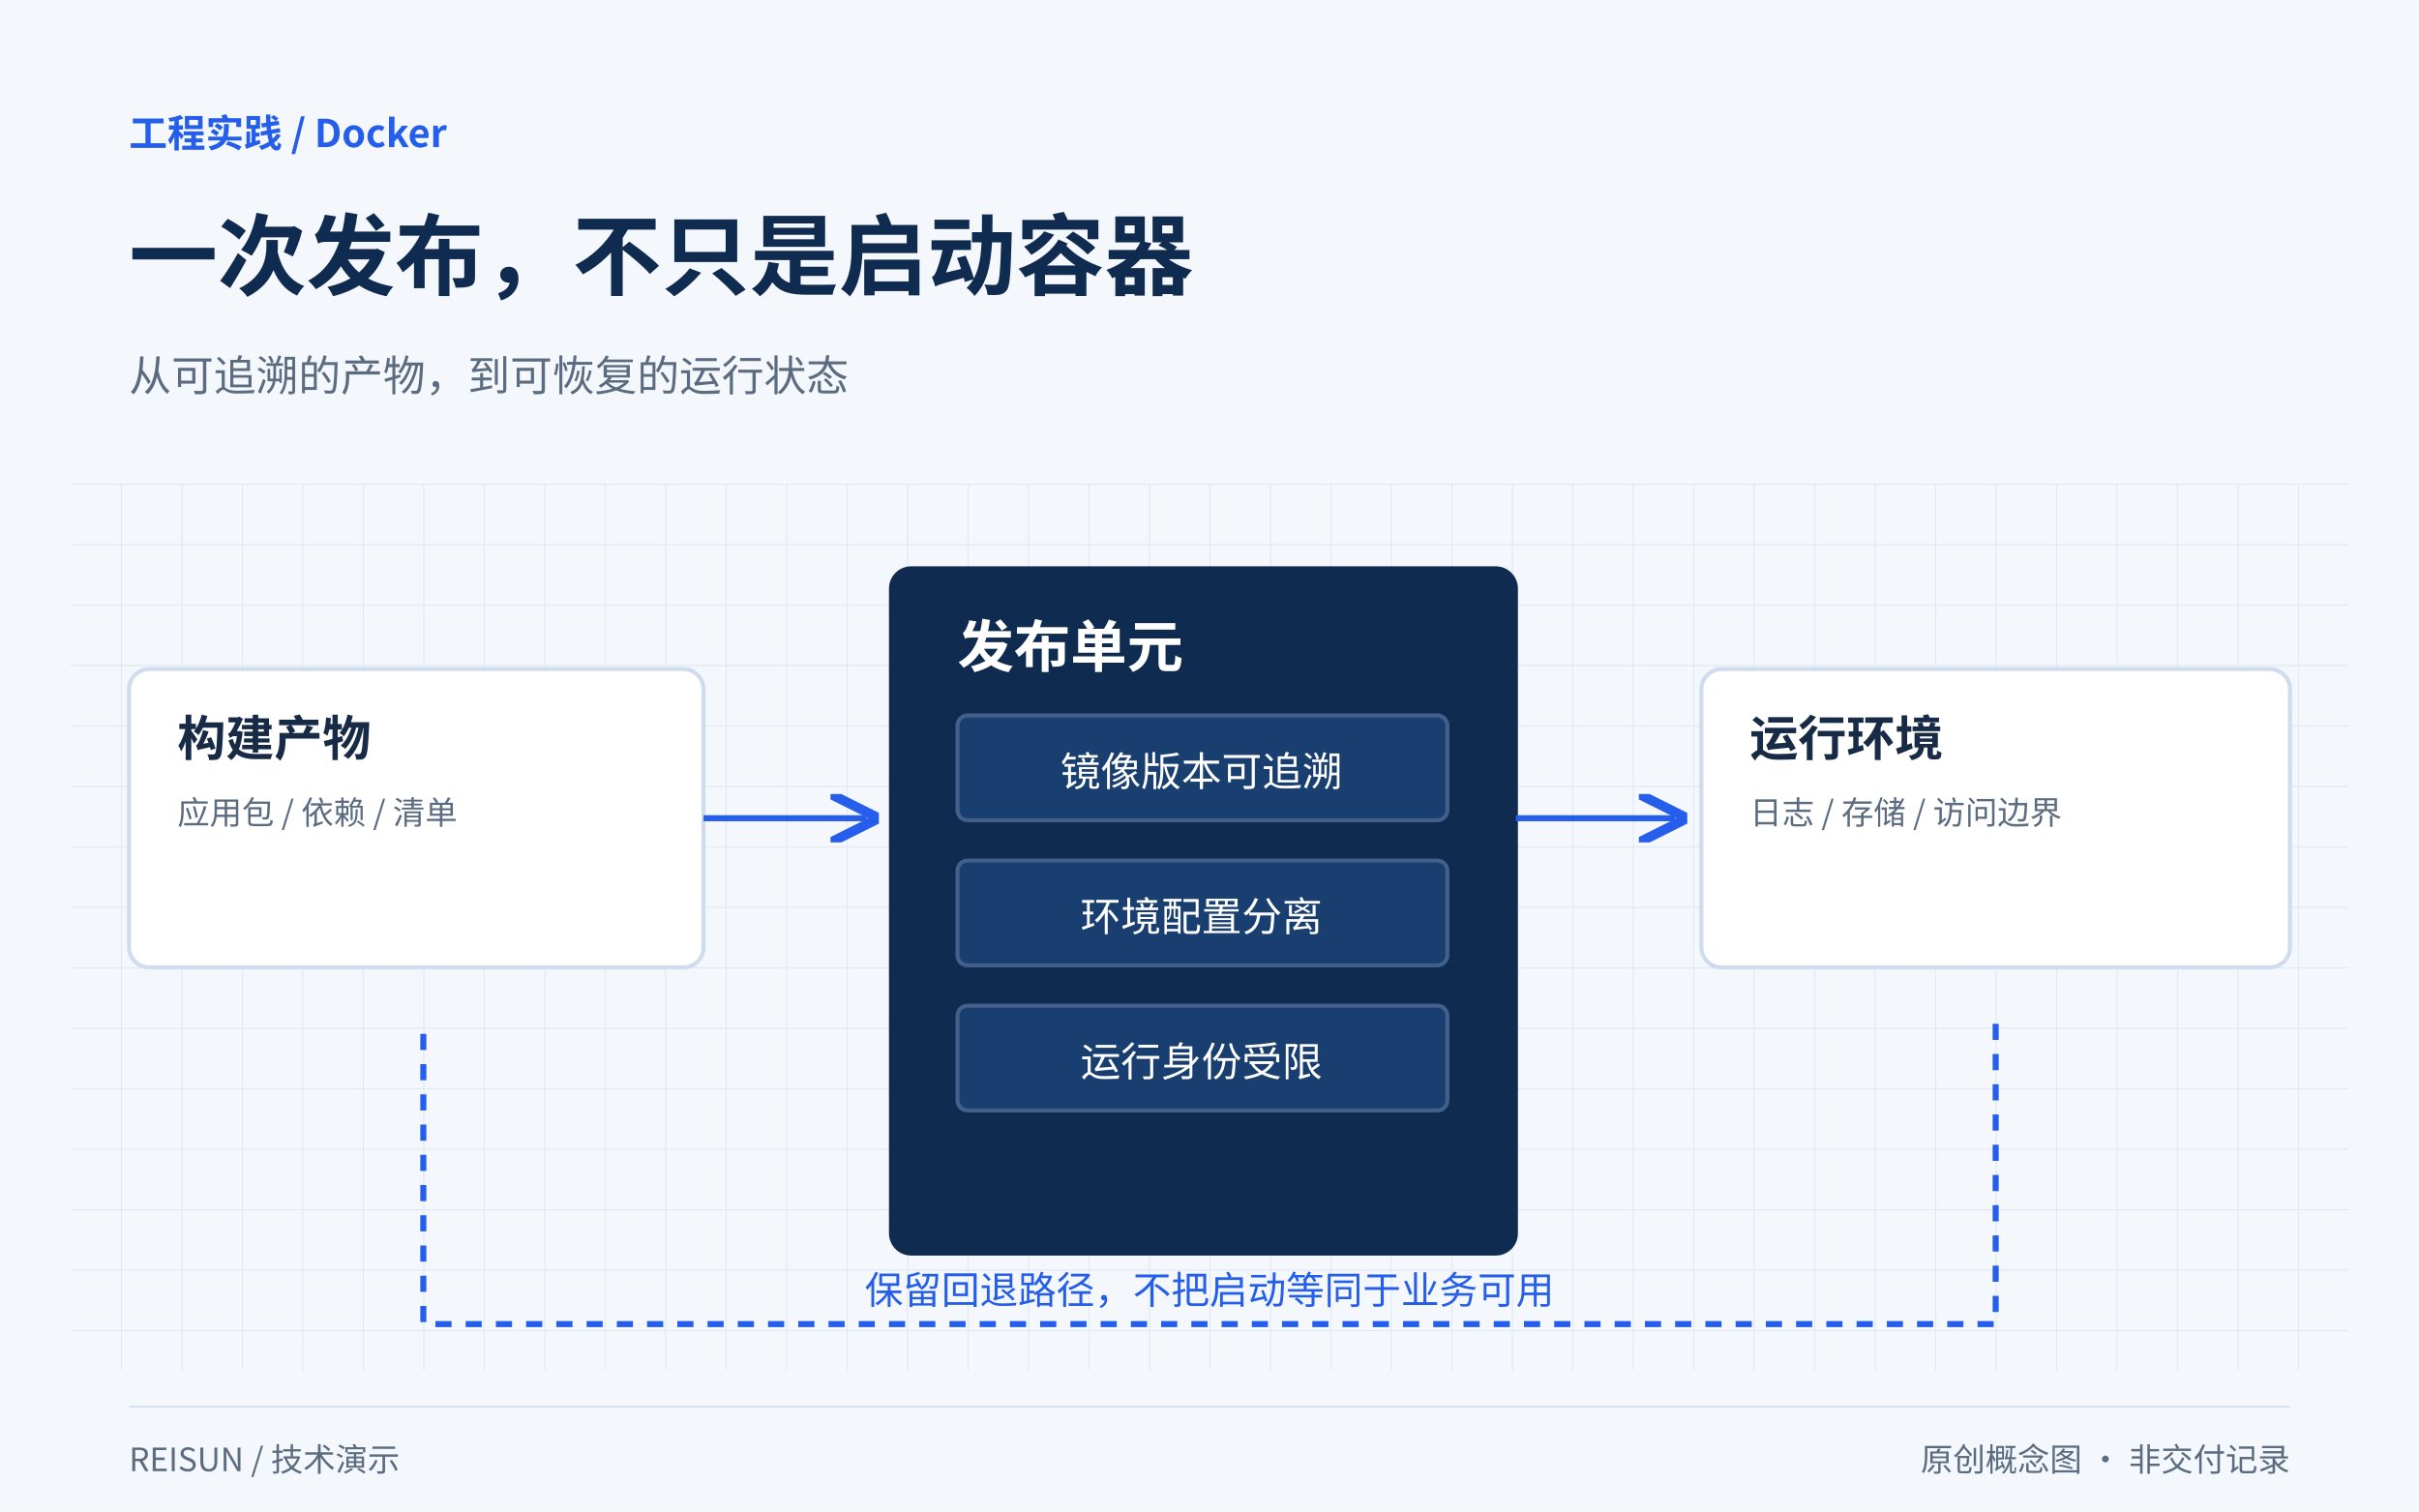
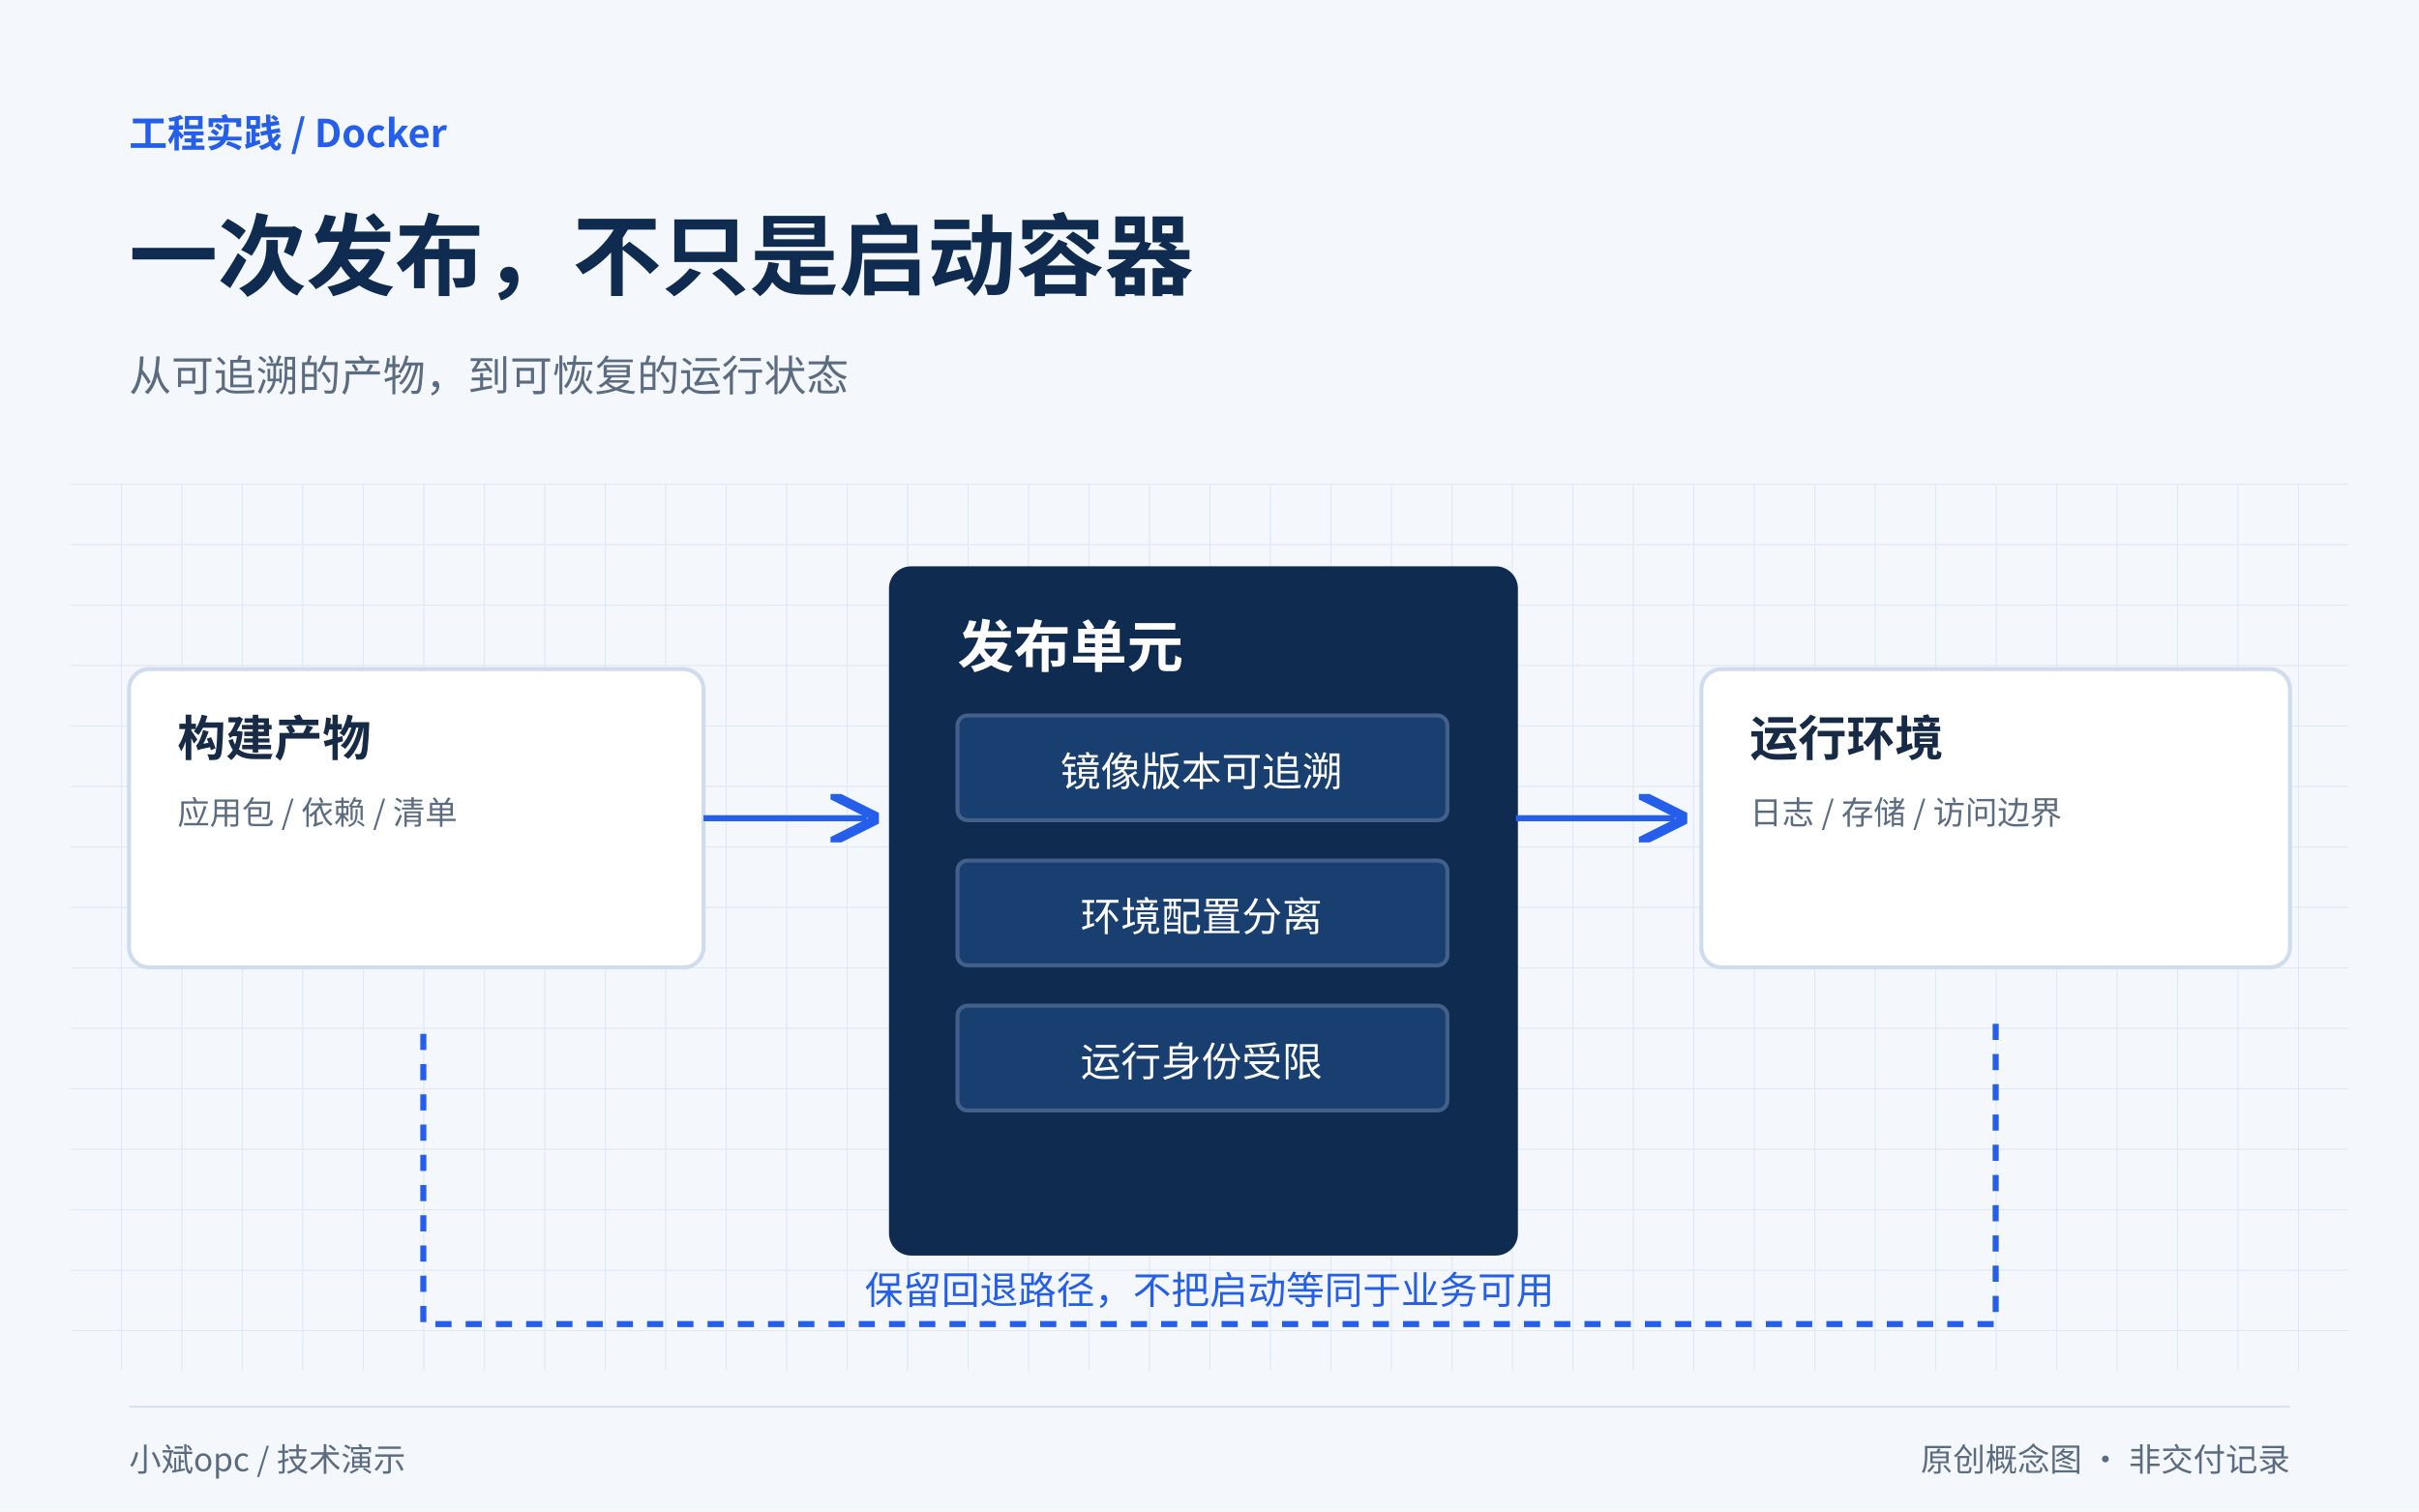
<svg xmlns="http://www.w3.org/2000/svg" width="1200" height="750" viewBox="0 0 1200 750" role="img" aria-labelledby="title desc">
  <defs>
    <pattern id="grid" width="30" height="30" patternUnits="userSpaceOnUse">
      <path d="M30 0H0V30" fill="none" stroke="#DFE8F5" stroke-width="1" />
    </pattern>
    <marker id="arrow" markerWidth="8" markerHeight="8" refX="6" refY="4" orient="auto-start-reverse">
      <path d="M0 0L8 4L0 8" fill="none" stroke="#245EEA" stroke-width="1.6" />
    </marker>
  </defs>
  <rect width="1200" height="750" fill="#F4F7FB" />
  <rect x="35" y="240" width="1130" height="440" fill="url(#grid)" />
  <g font-family="Microsoft YaHei, Noto Sans CJK SC, Arial, sans-serif">
    <text x="64" y="73" fill="#245EEA" font-size="19" font-weight="600" text-anchor="start">工程实践 / Docker</text>
    <text x="64" y="143" fill="#102B50" font-size="44" font-weight="600" text-anchor="start">一次发布，不只是启动容器</text>
    <text x="64" y="194" fill="#5B6B80" font-size="21" font-weight="400" text-anchor="start">从可追溯的产物，到可恢复的运行状态</text>
    <rect x="64" y="332" width="285" height="148" rx="10" fill="white" stroke="#CEDCEE" stroke-width="2" />
    <text x="88" y="375" fill="#172B46" font-size="24" font-weight="600" text-anchor="start">构建产物</text>
    <text x="88" y="409" fill="#5B6B80" font-size="16" font-weight="400" text-anchor="start">应用包 / 依赖 / 清单</text>
    <path d="M349 406H430V406" fill="none" stroke="#245EEA" stroke-width="3" marker-end="url(#arrow)" />
    <rect x="442" y="282" width="310" height="340" rx="10" fill="#102B50" stroke="#102B50" stroke-width="2" />
    <text x="475" y="331" fill="white" font-size="28" font-weight="600" text-anchor="start">发布单元</text>
    <rect x="475" y="355" width="243" height="52" rx="5" fill="#193F70" stroke="#42608A" stroke-width="2" />
    <text x="596" y="390" fill="white" font-size="20" font-weight="500" text-anchor="middle">镜像版本可追溯</text>
    <rect x="475" y="427" width="243" height="52" rx="5" fill="#193F70" stroke="#42608A" stroke-width="2" />
    <text x="596" y="462" fill="white" font-size="20" font-weight="500" text-anchor="middle">环境配置分离</text>
    <rect x="475" y="499" width="243" height="52" rx="5" fill="#193F70" stroke="#42608A" stroke-width="2" />
    <text x="596" y="534" fill="white" font-size="20" font-weight="500" text-anchor="middle">运行身份受限</text>
    <path d="M752 406H831V406" fill="none" stroke="#245EEA" stroke-width="3" marker-end="url(#arrow)" />
    <rect x="844" y="332" width="292" height="148" rx="10" fill="white" stroke="#CEDCEE" stroke-width="2" />
    <text x="868" y="375" fill="#172B46" font-size="24" font-weight="600" text-anchor="start">运行环境</text>
    <text x="868" y="409" fill="#5B6B80" font-size="16" font-weight="400" text-anchor="start">日志 / 存储 / 访问边界</text>
    <path d="M990 508V657H210V508" fill="none" stroke="#245EEA" stroke-width="3" stroke-dasharray="8 7" />
    <text x="600" y="647" fill="#245EEA" font-size="19" font-weight="500" text-anchor="middle">保留回退路径，不把启动等同于业务可用</text>
    <path d="M64 698H1136" stroke="#D6E1EF" />
-     <text x="64" y="730" fill="#5B6B80" font-size="16" font-weight="400" text-anchor="start">REISUN / 技术演示</text>
+     <text x="64" y="730" fill="#5B6B80" font-size="16" font-weight="400" text-anchor="start">小斌opc / 技术演示</text>
    <text x="1136" y="730" fill="#5B6B80" font-size="16" font-weight="400" text-anchor="end">原创概念图 · 非交付记录</text>
  </g>
</svg>
